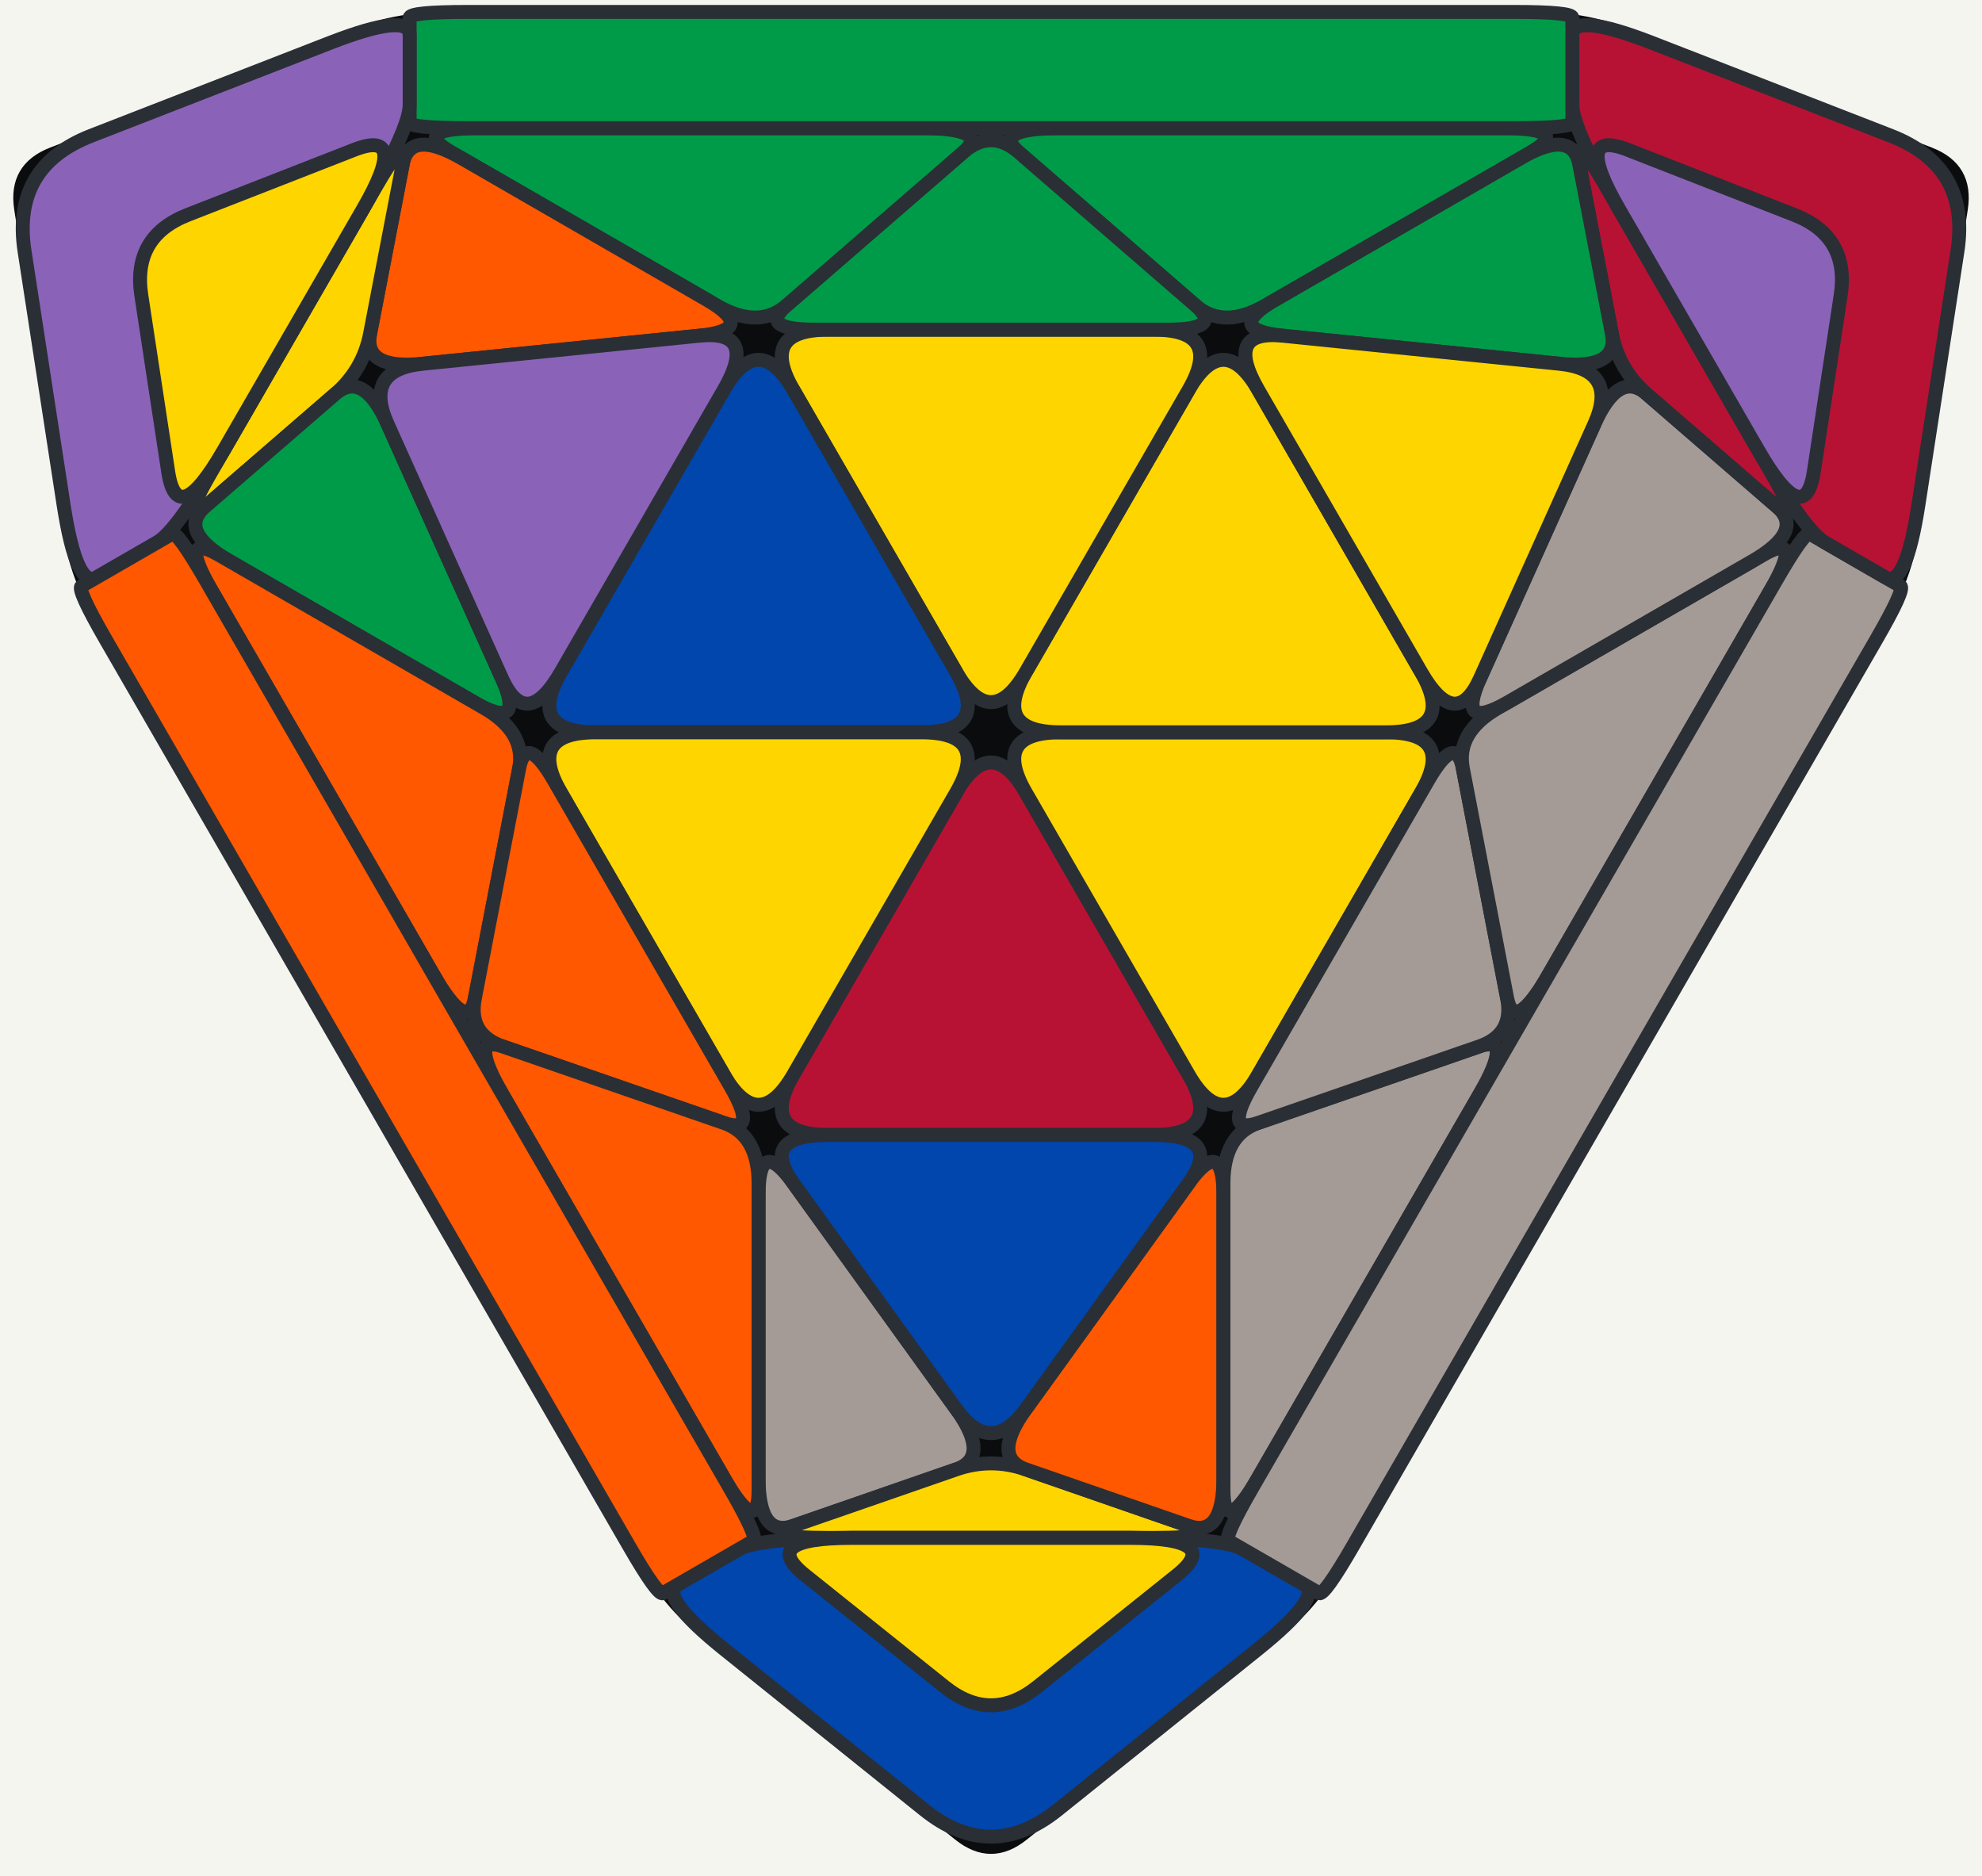
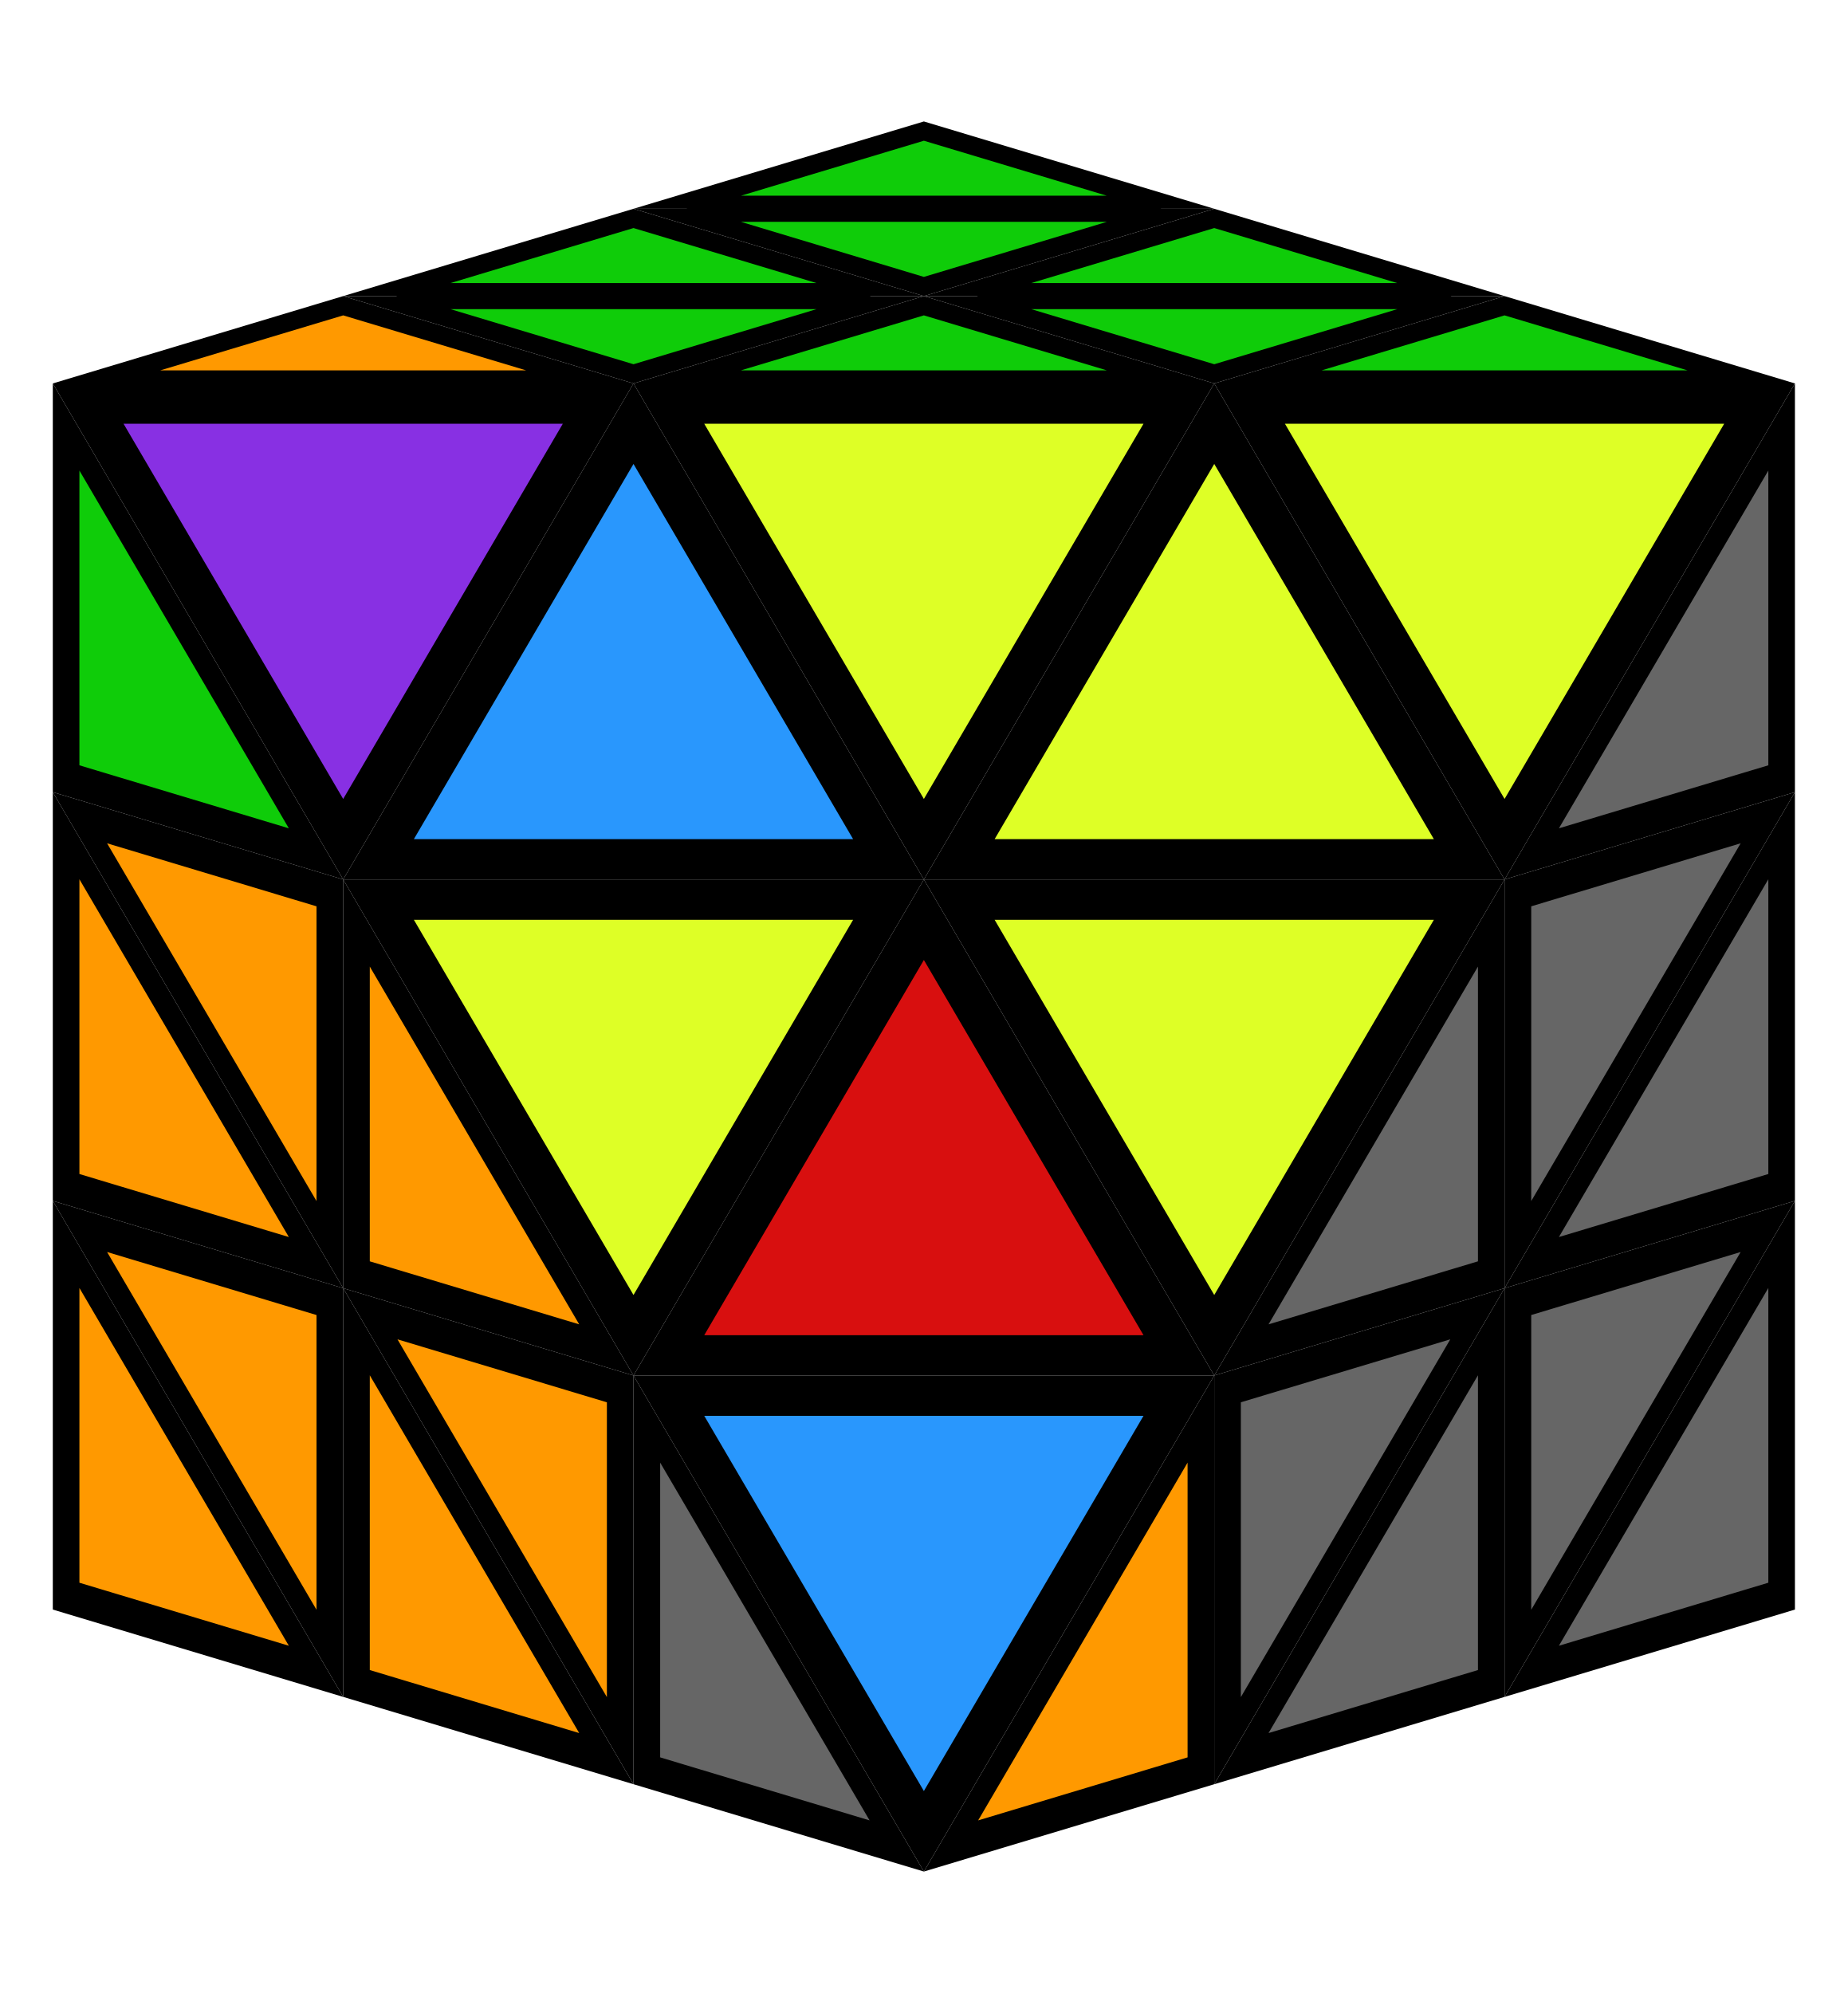
- <svg xmlns="http://www.w3.org/2000/svg" viewBox="-12.79 -9.45 25.58 24.2" role="img" aria-label="TCP C2 (2) Triangle combination and permutation, FTO 2-Look L3T case diagram">
-   <rect x="-14.79" y="-11.45" width="29.58" height="28.2" fill="#f5f5f0" rx="2.5" />
-   <path d="M-3.869 11.491L-0.430 14.251Q0.000 14.596,0.430 14.251L3.869 11.491 L0.430 14.251L3.869 11.491Q4.299 11.146,5.049 9.847L11.052 -0.550 L5.049 9.847L11.052 -0.550Q11.802 -1.850,11.886 -2.395L12.557 -6.753 L11.886 -2.395L12.557 -6.753Q12.641 -7.298,12.127 -7.498L8.017 -9.096 L12.127 -7.498L8.017 -9.096Q7.503 -9.296,6.003 -9.296L-6.003 -9.296 L6.003 -9.296L-6.003 -9.296Q-7.503 -9.296,-8.017 -9.096L-12.127 -7.498 L-8.017 -9.096L-12.127 -7.498Q-12.641 -7.298,-12.557 -6.753L-11.886 -2.395 L-12.557 -6.753L-11.886 -2.395Q-11.802 -1.850,-11.052 -0.550L-5.049 9.847 L-11.052 -0.550L-5.049 9.847Q-4.299 11.146,-3.869 11.491L-0.430 14.251Z" fill="#0b0c0e" stroke="#0b0c0e" stroke-width="0.1" stroke-linejoin="round" />
-   <path d="M-0.450 0.779L-2.550 4.417Q-3.000 5.196,-2.100 5.196L2.100 5.196 L-2.100 5.196L2.100 5.196Q3.000 5.196,2.550 4.417L0.450 0.779 L2.550 4.417L0.450 0.779Q0.000 0.000,-0.450 0.779L-2.550 4.417Z" fill="#b71234" stroke="#2a2f35" stroke-width="0.18" stroke-linejoin="round" />
-   <path d="M-3.000 5.976L-3.000 9.616Q-3.000 10.396,-2.550 10.240L-0.450 9.512 L-2.550 10.240L-0.450 9.512Q0.000 9.356,-0.450 8.732L-2.550 5.820 L-0.450 8.732L-2.550 5.820Q-3.000 5.196,-3.000 5.976L-3.000 9.616Z" fill="#a49b96" stroke="#2a2f35" stroke-width="0.18" stroke-linejoin="round" />
-   <path d="M-2.100 10.396L2.100 10.396Q3.000 10.396,2.550 10.240L0.450 9.512 L2.550 10.240L0.450 9.512Q0.000 9.356,-0.450 9.512L-2.550 10.240 L-0.450 9.512L-2.550 10.240Q-3.000 10.396,-2.100 10.396L2.100 10.396Z" fill="#ffd500" stroke="#2a2f35" stroke-width="0.18" stroke-linejoin="round" />
-   <path d="M3.000 9.616L3.000 5.976Q3.000 5.196,2.550 5.820L0.450 8.732 L2.550 5.820L0.450 8.732Q0.000 9.356,0.450 9.512L2.550 10.240 L0.450 9.512L2.550 10.240Q3.000 10.396,3.000 9.616L3.000 5.976Z" fill="#ff5800" stroke="#2a2f35" stroke-width="0.18" stroke-linejoin="round" />
-   <path d="M2.100 5.196L-2.100 5.196Q-3.000 5.196,-2.550 5.820L-0.450 8.732 L-2.550 5.820L-0.450 8.732Q0.000 9.356,0.450 8.732L2.550 5.820 L0.450 8.732L2.550 5.820Q3.000 5.196,2.100 5.196L-2.100 5.196Z" fill="#0046ad" stroke="#2a2f35" stroke-width="0.18" stroke-linejoin="round" />
-   <path d="M0.450 0.779L2.550 4.417Q3.000 5.196,3.450 4.417L5.550 0.779 L3.450 4.417L5.550 0.779Q6.000 0.000,5.100 0.000L0.900 0.000 L5.100 0.000L0.900 0.000Q0.000 0.000,0.450 0.779L2.550 4.417Z" fill="#ffd500" stroke="#2a2f35" stroke-width="0.18" stroke-linejoin="round" />
-   <path d="M3.000 5.820L3.000 9.772Q3.000 10.396,3.450 9.616L6.301 4.678 L3.450 9.616L6.301 4.678Q6.752 3.898,6.301 4.054L3.450 5.040 L6.301 4.054L3.450 5.040Q3.000 5.196,3.000 5.820L3.000 9.772Z" fill="#a49b96" stroke="#2a2f35" stroke-width="0.18" stroke-linejoin="round" />
-   <path d="M5.640 0.624L3.360 4.573Q3.000 5.196,3.450 5.040L6.301 4.054 L3.450 5.040L6.301 4.054Q6.752 3.898,6.661 3.430L6.090 0.468 L6.661 3.430L6.090 0.468Q6.000 0.000,5.640 0.624L3.360 4.573Z" fill="#a49b96" stroke="#2a2f35" stroke-width="0.18" stroke-linejoin="round" />
-   <path d="M6.090 0.468L6.661 3.430Q6.752 3.898,7.202 3.118L10.053 -1.820 L7.202 3.118L10.053 -1.820Q10.503 -2.600,9.963 -2.288L6.540 -0.312 L9.963 -2.288L6.540 -0.312Q6.000 0.000,6.090 0.468L6.661 3.430Z" fill="#a49b96" stroke="#2a2f35" stroke-width="0.18" stroke-linejoin="round" />
-   <path d="M-3.260 10.546L-4.039 10.996Q-4.299 11.146,-3.439 11.836L-0.860 13.906 L-3.439 11.836L-0.860 13.906Q0.000 14.596,0.860 13.906L3.439 11.836 L0.860 13.906L3.439 11.836Q4.299 11.146,4.039 10.996L3.260 10.546 L4.039 10.996L3.260 10.546Q3.000 10.396,1.800 10.396L-1.800 10.396 L1.800 10.396L-1.800 10.396Q-3.000 10.396,-3.260 10.546L-4.039 10.996Z" fill="#0046ad" stroke="#2a2f35" stroke-width="0.18" stroke-linejoin="round" />
-   <path d="M-2.400 10.876L-0.600 12.316Q0.000 12.796,0.600 12.316L2.400 10.876 L0.600 12.316L2.400 10.876Q3.000 10.396,1.800 10.396L-1.800 10.396 L1.800 10.396L-1.800 10.396Q-3.000 10.396,-2.400 10.876L-0.600 12.316Z" fill="#ffd500" stroke="#2a2f35" stroke-width="0.18" stroke-linejoin="round" />
-   <path d="M3.065 10.434L4.234 11.109Q4.299 11.146,4.674 10.496L11.427 -1.200 L4.674 10.496L11.427 -1.200Q11.802 -1.850,11.737 -1.887L10.568 -2.562 L11.737 -1.887L10.568 -2.562Q10.503 -2.600,10.128 -1.950L3.375 9.746 L10.128 -1.950L3.375 9.746Q3.000 10.396,3.065 10.434L4.234 11.109Z" fill="#a49b96" stroke="#2a2f35" stroke-width="0.18" stroke-linejoin="round" />
-   <path d="M0.900 0.000L5.100 0.000Q6.000 0.000,5.550 -0.779L3.450 -4.417 L5.550 -0.779L3.450 -4.417Q3.000 -5.196,2.550 -4.417L0.450 -0.779 L2.550 -4.417L0.450 -0.779Q-0.000 -0.000,0.900 0.000L5.100 0.000Z" fill="#ffd500" stroke="#2a2f35" stroke-width="0.18" stroke-linejoin="round" />
-   <path d="M6.675 -0.390L9.828 -2.210Q10.503 -2.600,10.143 -2.912L8.463 -4.366 L10.143 -2.912L8.463 -4.366Q8.103 -4.678,7.787 -3.976L6.315 -0.702 L7.787 -3.976L6.315 -0.702Q6.000 0.000,6.675 -0.390L9.828 -2.210Z" fill="#a49b96" stroke="#2a2f35" stroke-width="0.18" stroke-linejoin="round" />
-   <path d="M10.053 -3.379L7.953 -7.017Q7.503 -7.796,7.593 -7.328L8.013 -5.146 L7.593 -7.328L8.013 -5.146Q8.103 -4.678,8.463 -4.366L10.143 -2.912 L8.463 -4.366L10.143 -2.912Q10.503 -2.600,10.053 -3.379L7.953 -7.017Z" fill="#b71234" stroke="#2a2f35" stroke-width="0.18" stroke-linejoin="round" />
-   <path d="M6.828 -7.406L3.675 -5.586Q3.000 -5.196,3.765 -5.118L7.337 -4.756 L3.765 -5.118L7.337 -4.756Q8.103 -4.678,8.013 -5.146L7.593 -7.328 L8.013 -5.146L7.593 -7.328Q7.503 -7.796,6.828 -7.406L3.675 -5.586Z" fill="#009b48" stroke="#2a2f35" stroke-width="0.18" stroke-linejoin="round" />
-   <path d="M3.450 -4.417L5.550 -0.779Q6.000 0.000,6.315 -0.702L7.787 -3.976 L6.315 -0.702L7.787 -3.976Q8.103 -4.678,7.337 -4.756L3.765 -5.118 L7.337 -4.756L3.765 -5.118Q3.000 -5.196,3.450 -4.417L5.550 -0.779Z" fill="#ffd500" stroke="#2a2f35" stroke-width="0.18" stroke-linejoin="round" />
-   <path d="M0.450 -0.779L2.550 -4.417Q3.000 -5.196,2.100 -5.196L-2.100 -5.196 L2.100 -5.196L-2.100 -5.196Q-3.000 -5.196,-2.550 -4.417L-0.450 -0.779 L-2.550 -4.417L-0.450 -0.779Q-0.000 -0.000,0.450 -0.779L2.550 -4.417Z" fill="#ffd500" stroke="#2a2f35" stroke-width="0.18" stroke-linejoin="round" />
-   <path d="M3.540 -5.508L6.963 -7.484Q7.503 -7.796,6.603 -7.796L0.900 -7.796 L6.603 -7.796L0.900 -7.796Q0.000 -7.796,0.360 -7.484L2.640 -5.508 L0.360 -7.484L2.640 -5.508Q3.000 -5.196,3.540 -5.508L6.963 -7.484Z" fill="#009b48" stroke="#2a2f35" stroke-width="0.18" stroke-linejoin="round" />
-   <path d="M-2.280 -5.196L2.280 -5.196Q3.000 -5.196,2.640 -5.508L0.360 -7.484 L2.640 -5.508L0.360 -7.484Q0.000 -7.796,-0.360 -7.484L-2.640 -5.508 L-0.360 -7.484L-2.640 -5.508Q-3.000 -5.196,-2.280 -5.196L2.280 -5.196Z" fill="#009b48" stroke="#2a2f35" stroke-width="0.18" stroke-linejoin="round" />
-   <path d="M-2.640 -5.508L-0.360 -7.484Q0.000 -7.796,-0.900 -7.796L-6.603 -7.796 L-0.900 -7.796L-6.603 -7.796Q-7.503 -7.796,-6.963 -7.484L-3.540 -5.508 L-6.963 -7.484L-3.540 -5.508Q-3.000 -5.196,-2.640 -5.508L-0.360 -7.484Z" fill="#009b48" stroke="#2a2f35" stroke-width="0.18" stroke-linejoin="round" />
-   <path d="M10.763 -2.450L11.543 -2.000Q11.802 -1.850,11.970 -2.940L12.473 -6.208 L11.970 -2.940L12.473 -6.208Q12.641 -7.298,11.613 -7.698L8.531 -8.897 L11.613 -7.698L8.531 -8.897Q7.503 -9.296,7.503 -8.996L7.503 -8.096 L7.503 -8.996L7.503 -8.096Q7.503 -7.796,8.103 -6.757L9.903 -3.639 L8.103 -6.757L9.903 -3.639Q10.503 -2.600,10.763 -2.450L11.543 -2.000Z" fill="#b71234" stroke="#2a2f35" stroke-width="0.18" stroke-linejoin="round" />
-   <path d="M10.619 -3.360L10.966 -5.638Q11.082 -6.398,10.366 -6.678L8.219 -7.517 L10.366 -6.678L8.219 -7.517Q7.503 -7.796,8.103 -6.757L9.903 -3.639 L8.103 -6.757L9.903 -3.639Q10.503 -2.600,10.619 -3.360L10.966 -5.638Z" fill="#8a63b8" stroke="#2a2f35" stroke-width="0.18" stroke-linejoin="round" />
-   <path d="M7.503 -7.871L7.503 -9.221Q7.503 -9.296,6.753 -9.296L-6.753 -9.296 L6.753 -9.296L-6.753 -9.296Q-7.503 -9.296,-7.503 -9.221L-7.503 -7.871 L-7.503 -9.221L-7.503 -7.871Q-7.503 -7.796,-6.753 -7.796L6.753 -7.796 L-6.753 -7.796L6.753 -7.796Q7.503 -7.796,7.503 -7.871L7.503 -9.221Z" fill="#009b48" stroke="#2a2f35" stroke-width="0.18" stroke-linejoin="round" />
-   <path d="M-0.450 -0.779L-2.550 -4.417Q-3.000 -5.196,-3.450 -4.417L-5.550 -0.779 L-3.450 -4.417L-5.550 -0.779Q-6.000 0.000,-5.100 0.000L-0.900 0.000 L-5.100 0.000L-0.900 0.000Q0.000 0.000,-0.450 -0.779L-2.550 -4.417Z" fill="#0046ad" stroke="#2a2f35" stroke-width="0.18" stroke-linejoin="round" />
-   <path d="M-3.675 -5.586L-6.828 -7.406Q-7.503 -7.796,-7.593 -7.328L-8.013 -5.146 L-7.593 -7.328L-8.013 -5.146Q-8.103 -4.678,-7.337 -4.756L-3.765 -5.118 L-7.337 -4.756L-3.765 -5.118Q-3.000 -5.196,-3.675 -5.586L-6.828 -7.406Z" fill="#ff5800" stroke="#2a2f35" stroke-width="0.18" stroke-linejoin="round" />
-   <path d="M-7.953 -7.017L-10.053 -3.379Q-10.503 -2.600,-10.143 -2.912L-8.463 -4.366 L-10.143 -2.912L-8.463 -4.366Q-8.103 -4.678,-8.013 -5.146L-7.593 -7.328 L-8.013 -5.146L-7.593 -7.328Q-7.503 -7.796,-7.953 -7.017L-10.053 -3.379Z" fill="#ffd500" stroke="#2a2f35" stroke-width="0.18" stroke-linejoin="round" />
-   <path d="M-9.828 -2.210L-6.675 -0.390Q-6.000 0.000,-6.315 -0.702L-7.787 -3.976 L-6.315 -0.702L-7.787 -3.976Q-8.103 -4.678,-8.463 -4.366L-10.143 -2.912 L-8.463 -4.366L-10.143 -2.912Q-10.503 -2.600,-9.828 -2.210L-6.675 -0.390Z" fill="#009b48" stroke="#2a2f35" stroke-width="0.18" stroke-linejoin="round" />
-   <path d="M-5.550 -0.779L-3.450 -4.417Q-3.000 -5.196,-3.765 -5.118L-7.337 -4.756 L-3.765 -5.118L-7.337 -4.756Q-8.103 -4.678,-7.787 -3.976L-6.315 -0.702 L-7.787 -3.976L-6.315 -0.702Q-6.000 0.000,-5.550 -0.779L-3.450 -4.417Z" fill="#8a63b8" stroke="#2a2f35" stroke-width="0.18" stroke-linejoin="round" />
-   <path d="M-0.900 0.000L-5.100 0.000Q-6.000 0.000,-5.550 0.779L-3.450 4.417 L-5.550 0.779L-3.450 4.417Q-3.000 5.196,-2.550 4.417L-0.450 0.779 L-2.550 4.417L-0.450 0.779Q0.000 0.000,-0.900 0.000L-5.100 0.000Z" fill="#ffd500" stroke="#2a2f35" stroke-width="0.18" stroke-linejoin="round" />
-   <path d="M-6.540 -0.312L-9.963 -2.288Q-10.503 -2.600,-10.053 -1.820L-7.202 3.118 L-10.053 -1.820L-7.202 3.118Q-6.752 3.898,-6.661 3.430L-6.090 0.468 L-6.661 3.430L-6.090 0.468Q-6.000 0.000,-6.540 -0.312L-9.963 -2.288Z" fill="#ff5800" stroke="#2a2f35" stroke-width="0.18" stroke-linejoin="round" />
-   <path d="M-3.360 4.573L-5.640 0.624Q-6.000 0.000,-6.090 0.468L-6.661 3.430 L-6.090 0.468L-6.661 3.430Q-6.752 3.898,-6.301 4.054L-3.450 5.040 L-6.301 4.054L-3.450 5.040Q-3.000 5.196,-3.360 4.573L-5.640 0.624Z" fill="#ff5800" stroke="#2a2f35" stroke-width="0.18" stroke-linejoin="round" />
-   <path d="M-3.450 5.040L-6.301 4.054Q-6.752 3.898,-6.301 4.678L-3.450 9.616 L-6.301 4.678L-3.450 9.616Q-3.000 10.396,-3.000 9.772L-3.000 5.820 L-3.000 9.772L-3.000 5.820Q-3.000 5.196,-3.450 5.040L-6.301 4.054Z" fill="#ff5800" stroke="#2a2f35" stroke-width="0.18" stroke-linejoin="round" />
-   <path d="M-7.503 -8.096L-7.503 -8.996Q-7.503 -9.296,-8.531 -8.897L-11.613 -7.698 L-8.531 -8.897L-11.613 -7.698Q-12.641 -7.298,-12.473 -6.208L-11.970 -2.940 L-12.473 -6.208L-11.970 -2.940Q-11.802 -1.850,-11.543 -2.000L-10.763 -2.450 L-11.543 -2.000L-10.763 -2.450Q-10.503 -2.600,-9.903 -3.639L-8.103 -6.757 L-9.903 -3.639L-8.103 -6.757Q-7.503 -7.796,-7.503 -8.096L-7.503 -8.996Z" fill="#8a63b8" stroke="#2a2f35" stroke-width="0.18" stroke-linejoin="round" />
-   <path d="M-8.219 -7.517L-10.366 -6.678Q-11.082 -6.398,-10.966 -5.638L-10.619 -3.360 L-10.966 -5.638L-10.619 -3.360Q-10.503 -2.600,-9.903 -3.639L-8.103 -6.757 L-9.903 -3.639L-8.103 -6.757Q-7.503 -7.796,-8.219 -7.517L-10.366 -6.678Z" fill="#ffd500" stroke="#2a2f35" stroke-width="0.18" stroke-linejoin="round" />
-   <path d="M-10.568 -2.562L-11.737 -1.887Q-11.802 -1.850,-11.427 -1.200L-4.674 10.496 L-11.427 -1.200L-4.674 10.496Q-4.299 11.146,-4.234 11.109L-3.065 10.434 L-4.234 11.109L-3.065 10.434Q-3.000 10.396,-3.375 9.746L-10.128 -1.950 L-3.375 9.746L-10.128 -1.950Q-10.503 -2.600,-10.568 -2.562L-11.737 -1.887Z" fill="#ff5800" stroke="#2a2f35" stroke-width="0.18" stroke-linejoin="round" />
+ <svg xmlns="http://www.w3.org/2000/svg" viewBox="0 0 279.92 301.94" role="img" aria-label="TCP C2 (2) case, FTO">
+   <path d="M95.97 31.63L139.96 18.40L183.95 31.63Z" fill="#000000" />
+   <path d="M8.00 181.93L51.99 257.08L8.00 243.85Z" fill="#000000" />
+   <path d="M271.92 243.85L227.93 257.08L271.92 181.93Z" fill="#000000" />
+   <path d="M183.95 31.63L139.96 44.86L95.97 31.63Z" fill="#000000" />
+   <path d="M51.99 44.86L95.97 31.63L139.96 44.86Z" fill="#000000" />
+   <path d="M139.96 44.86L183.95 31.63L227.93 44.86Z" fill="#000000" />
+   <path d="M51.99 257.08L8.00 181.93L51.99 195.16Z" fill="#000000" />
+   <path d="M227.93 195.16L271.92 181.93L227.93 257.08Z" fill="#000000" />
+   <path d="M8.00 120.01L51.99 195.16L8.00 181.93Z" fill="#000000" />
+   <path d="M271.92 181.93L227.93 195.16L271.92 120.01Z" fill="#000000" />
+   <path d="M51.99 195.16L95.97 270.31L51.99 257.08Z" fill="#000000" />
+   <path d="M227.93 257.08L183.95 270.31L227.93 195.16Z" fill="#000000" />
+   <path d="M139.96 44.86L95.97 58.09L51.99 44.86Z" fill="#000000" />
+   <path d="M227.93 44.86L183.95 58.09L139.96 44.86Z" fill="#000000" />
+   <path d="M51.99 195.16L8.00 120.01L51.99 133.24Z" fill="#000000" />
+   <path d="M227.93 133.24L271.92 120.01L227.93 195.16Z" fill="#000000" />
+   <path d="M183.95 58.09L227.93 44.86L271.92 58.09Z" fill="#000000" />
+   <path d="M95.97 58.09L139.96 44.86L183.95 58.09Z" fill="#000000" />
+   <path d="M8.00 58.09L51.99 44.86L95.97 58.09Z" fill="#000000" />
+   <path d="M95.97 270.31L51.99 195.16L95.97 208.39Z" fill="#000000" />
+   <path d="M183.95 208.39L227.93 195.16L183.95 270.31Z" fill="#000000" />
+   <path d="M8.00 58.09L51.99 133.24L8.00 120.01Z" fill="#000000" />
+   <path d="M271.92 120.01L227.93 133.24L271.92 58.09Z" fill="#000000" />
+   <path d="M51.99 133.24L95.97 208.39L51.99 195.16Z" fill="#000000" />
+   <path d="M227.93 195.16L183.95 208.39L227.93 133.24Z" fill="#000000" />
+   <path d="M95.97 58.09L139.96 133.24L183.95 58.09Z" fill="#000000" />
+   <path d="M183.95 58.09L227.93 133.24L271.92 58.09Z" fill="#000000" />
+   <path d="M8.00 58.09L51.99 133.24L95.97 58.09Z" fill="#000000" />
+   <path d="M227.93 133.24L183.95 58.09L139.96 133.24Z" fill="#000000" />
+   <path d="M139.96 133.24L95.97 58.09L51.99 133.24Z" fill="#000000" />
+   <path d="M95.97 208.39L139.96 283.54L95.97 270.31Z" fill="#000000" />
+   <path d="M183.95 270.31L139.96 283.54L183.95 208.39Z" fill="#000000" />
+   <path d="M139.96 133.24L183.95 208.39L227.93 133.24Z" fill="#000000" />
+   <path d="M51.99 133.24L95.97 208.39L139.96 133.24Z" fill="#000000" />
+   <path d="M183.95 208.39L139.96 133.24L95.97 208.39Z" fill="#000000" />
+   <path d="M95.97 208.39L139.96 283.54L183.95 208.39Z" fill="#000000" />
+   <path d="M104.77 30.75L139.96 20.17L175.15 30.75Z" fill="#0fcc09" stroke="#000000" stroke-width="2.2" stroke-linejoin="round" />
+   <path d="M10.93 191.07L46.12 251.19L10.93 240.60Z" fill="#ff9900" stroke="#000000" stroke-width="2.2" stroke-linejoin="round" />
+   <path d="M268.99 240.60L233.80 251.19L268.99 191.07Z" fill="#666666" stroke="#000000" stroke-width="2.2" stroke-linejoin="round" />
+   <path d="M175.15 32.51L139.96 43.10L104.77 32.51Z" fill="#0fcc09" stroke="#000000" stroke-width="2.2" stroke-linejoin="round" />
+   <path d="M60.78 43.98L95.97 33.40L131.16 43.98Z" fill="#0fcc09" stroke="#000000" stroke-width="2.2" stroke-linejoin="round" />
+   <path d="M148.76 43.98L183.95 33.40L219.14 43.98Z" fill="#0fcc09" stroke="#000000" stroke-width="2.2" stroke-linejoin="round" />
+   <path d="M49.05 247.94L13.86 187.82L49.05 198.41Z" fill="#ff9900" stroke="#000000" stroke-width="2.2" stroke-linejoin="round" />
+   <path d="M230.87 198.41L266.06 187.82L230.87 247.94Z" fill="#666666" stroke="#000000" stroke-width="2.2" stroke-linejoin="round" />
+   <path d="M10.93 129.15L46.12 189.27L10.93 178.68Z" fill="#ff9900" stroke="#000000" stroke-width="2.2" stroke-linejoin="round" />
+   <path d="M268.99 178.68L233.80 189.27L268.99 129.15Z" fill="#666666" stroke="#000000" stroke-width="2.2" stroke-linejoin="round" />
+   <path d="M54.92 204.30L90.11 264.42L54.92 253.83Z" fill="#ff9900" stroke="#000000" stroke-width="2.2" stroke-linejoin="round" />
+   <path d="M225.00 253.83L189.81 264.42L225.00 204.30Z" fill="#666666" stroke="#000000" stroke-width="2.2" stroke-linejoin="round" />
+   <path d="M131.16 45.74L95.97 56.33L60.78 45.74Z" fill="#0fcc09" stroke="#000000" stroke-width="2.2" stroke-linejoin="round" />
+   <path d="M219.14 45.74L183.95 56.33L148.76 45.74Z" fill="#0fcc09" stroke="#000000" stroke-width="2.2" stroke-linejoin="round" />
+   <path d="M49.05 186.02L13.86 125.90L49.05 136.49Z" fill="#ff9900" stroke="#000000" stroke-width="2.2" stroke-linejoin="round" />
+   <path d="M230.87 136.49L266.06 125.90L230.87 186.02Z" fill="#666666" stroke="#000000" stroke-width="2.2" stroke-linejoin="round" />
+   <path d="M192.74 57.21L227.93 46.63L263.12 57.21Z" fill="#0fcc09" stroke="#000000" stroke-width="2.2" stroke-linejoin="round" />
+   <path d="M104.77 57.21L139.96 46.63L175.15 57.21Z" fill="#0fcc09" stroke="#000000" stroke-width="2.2" stroke-linejoin="round" />
+   <path d="M16.80 57.21L51.99 46.63L87.18 57.21Z" fill="#ff9900" stroke="#000000" stroke-width="2.2" stroke-linejoin="round" />
+   <path d="M93.04 261.17L57.85 201.05L93.04 211.63Z" fill="#ff9900" stroke="#000000" stroke-width="2.2" stroke-linejoin="round" />
+   <path d="M186.88 211.63L222.07 201.05L186.88 261.17Z" fill="#666666" stroke="#000000" stroke-width="2.2" stroke-linejoin="round" />
+   <path d="M10.93 67.23L46.12 127.35L10.93 116.76Z" fill="#0fcc09" stroke="#000000" stroke-width="2.2" stroke-linejoin="round" />
+   <path d="M268.99 116.76L233.80 127.35L268.99 67.23Z" fill="#666666" stroke="#000000" stroke-width="2.2" stroke-linejoin="round" />
+   <path d="M54.92 142.38L90.11 202.50L54.92 191.91Z" fill="#ff9900" stroke="#000000" stroke-width="2.2" stroke-linejoin="round" />
+   <path d="M225.00 191.91L189.81 202.50L225.00 142.38Z" fill="#666666" stroke="#000000" stroke-width="2.2" stroke-linejoin="round" />
+   <path d="M104.77 63.10L139.96 123.22L175.15 63.10Z" fill="#deff26" stroke="#000000" stroke-width="2.2" stroke-linejoin="round" />
+   <path d="M192.74 63.10L227.93 123.22L263.12 63.10Z" fill="#deff26" stroke="#000000" stroke-width="2.2" stroke-linejoin="round" />
+   <path d="M16.80 63.10L51.99 123.22L87.18 63.10Z" fill="#8830e3" stroke="#000000" stroke-width="2.2" stroke-linejoin="round" />
+   <path d="M219.14 128.23L183.95 68.11L148.76 128.23Z" fill="#deff26" stroke="#000000" stroke-width="2.2" stroke-linejoin="round" />
+   <path d="M131.16 128.23L95.97 68.11L60.78 128.23Z" fill="#2997fd" stroke="#000000" stroke-width="2.2" stroke-linejoin="round" />
+   <path d="M98.91 217.53L134.10 277.65L98.91 267.06Z" fill="#666666" stroke="#000000" stroke-width="2.2" stroke-linejoin="round" />
+   <path d="M181.01 267.06L145.82 277.65L181.01 217.53Z" fill="#ff9900" stroke="#000000" stroke-width="2.2" stroke-linejoin="round" />
+   <path d="M148.76 138.25L183.95 198.37L219.14 138.25Z" fill="#deff26" stroke="#000000" stroke-width="2.2" stroke-linejoin="round" />
+   <path d="M60.78 138.25L95.97 198.37L131.16 138.25Z" fill="#deff26" stroke="#000000" stroke-width="2.2" stroke-linejoin="round" />
+   <path d="M175.15 203.38L139.96 143.26L104.77 203.38Z" fill="#d80f0f" stroke="#000000" stroke-width="2.2" stroke-linejoin="round" />
+   <path d="M104.77 213.40L139.96 273.52L175.15 213.40Z" fill="#2997fd" stroke="#000000" stroke-width="2.2" stroke-linejoin="round" />
</svg>
